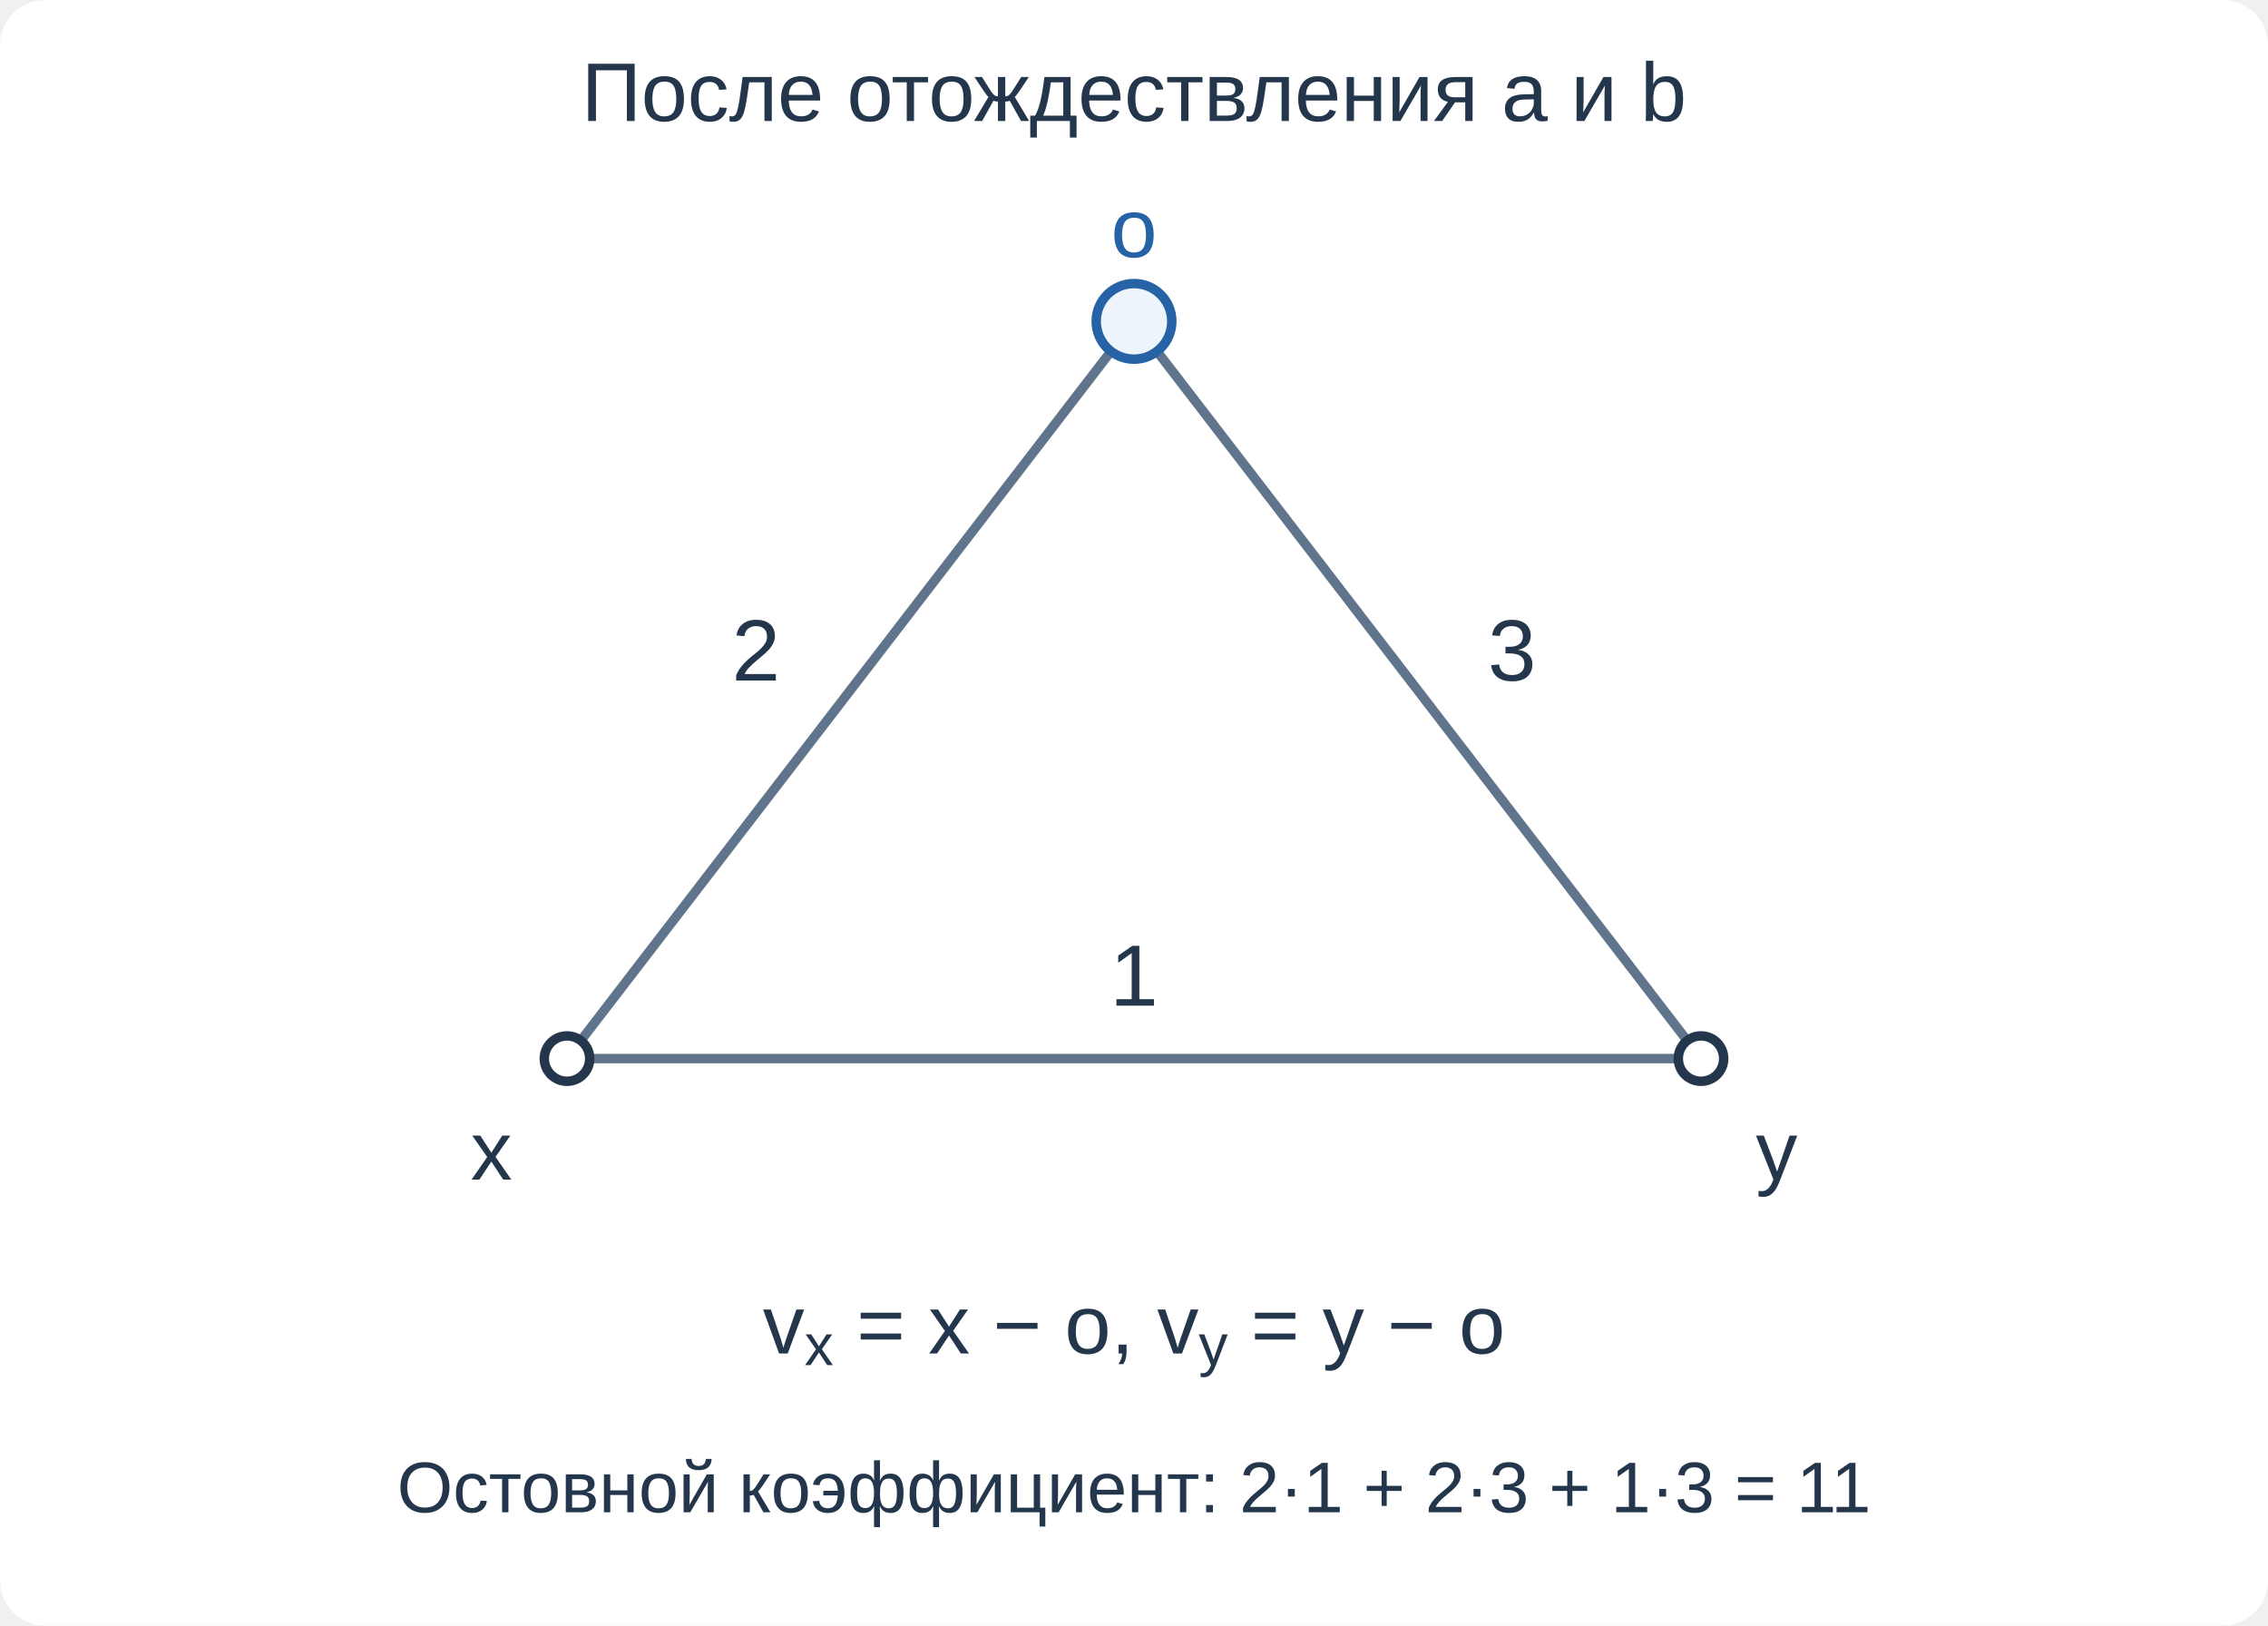
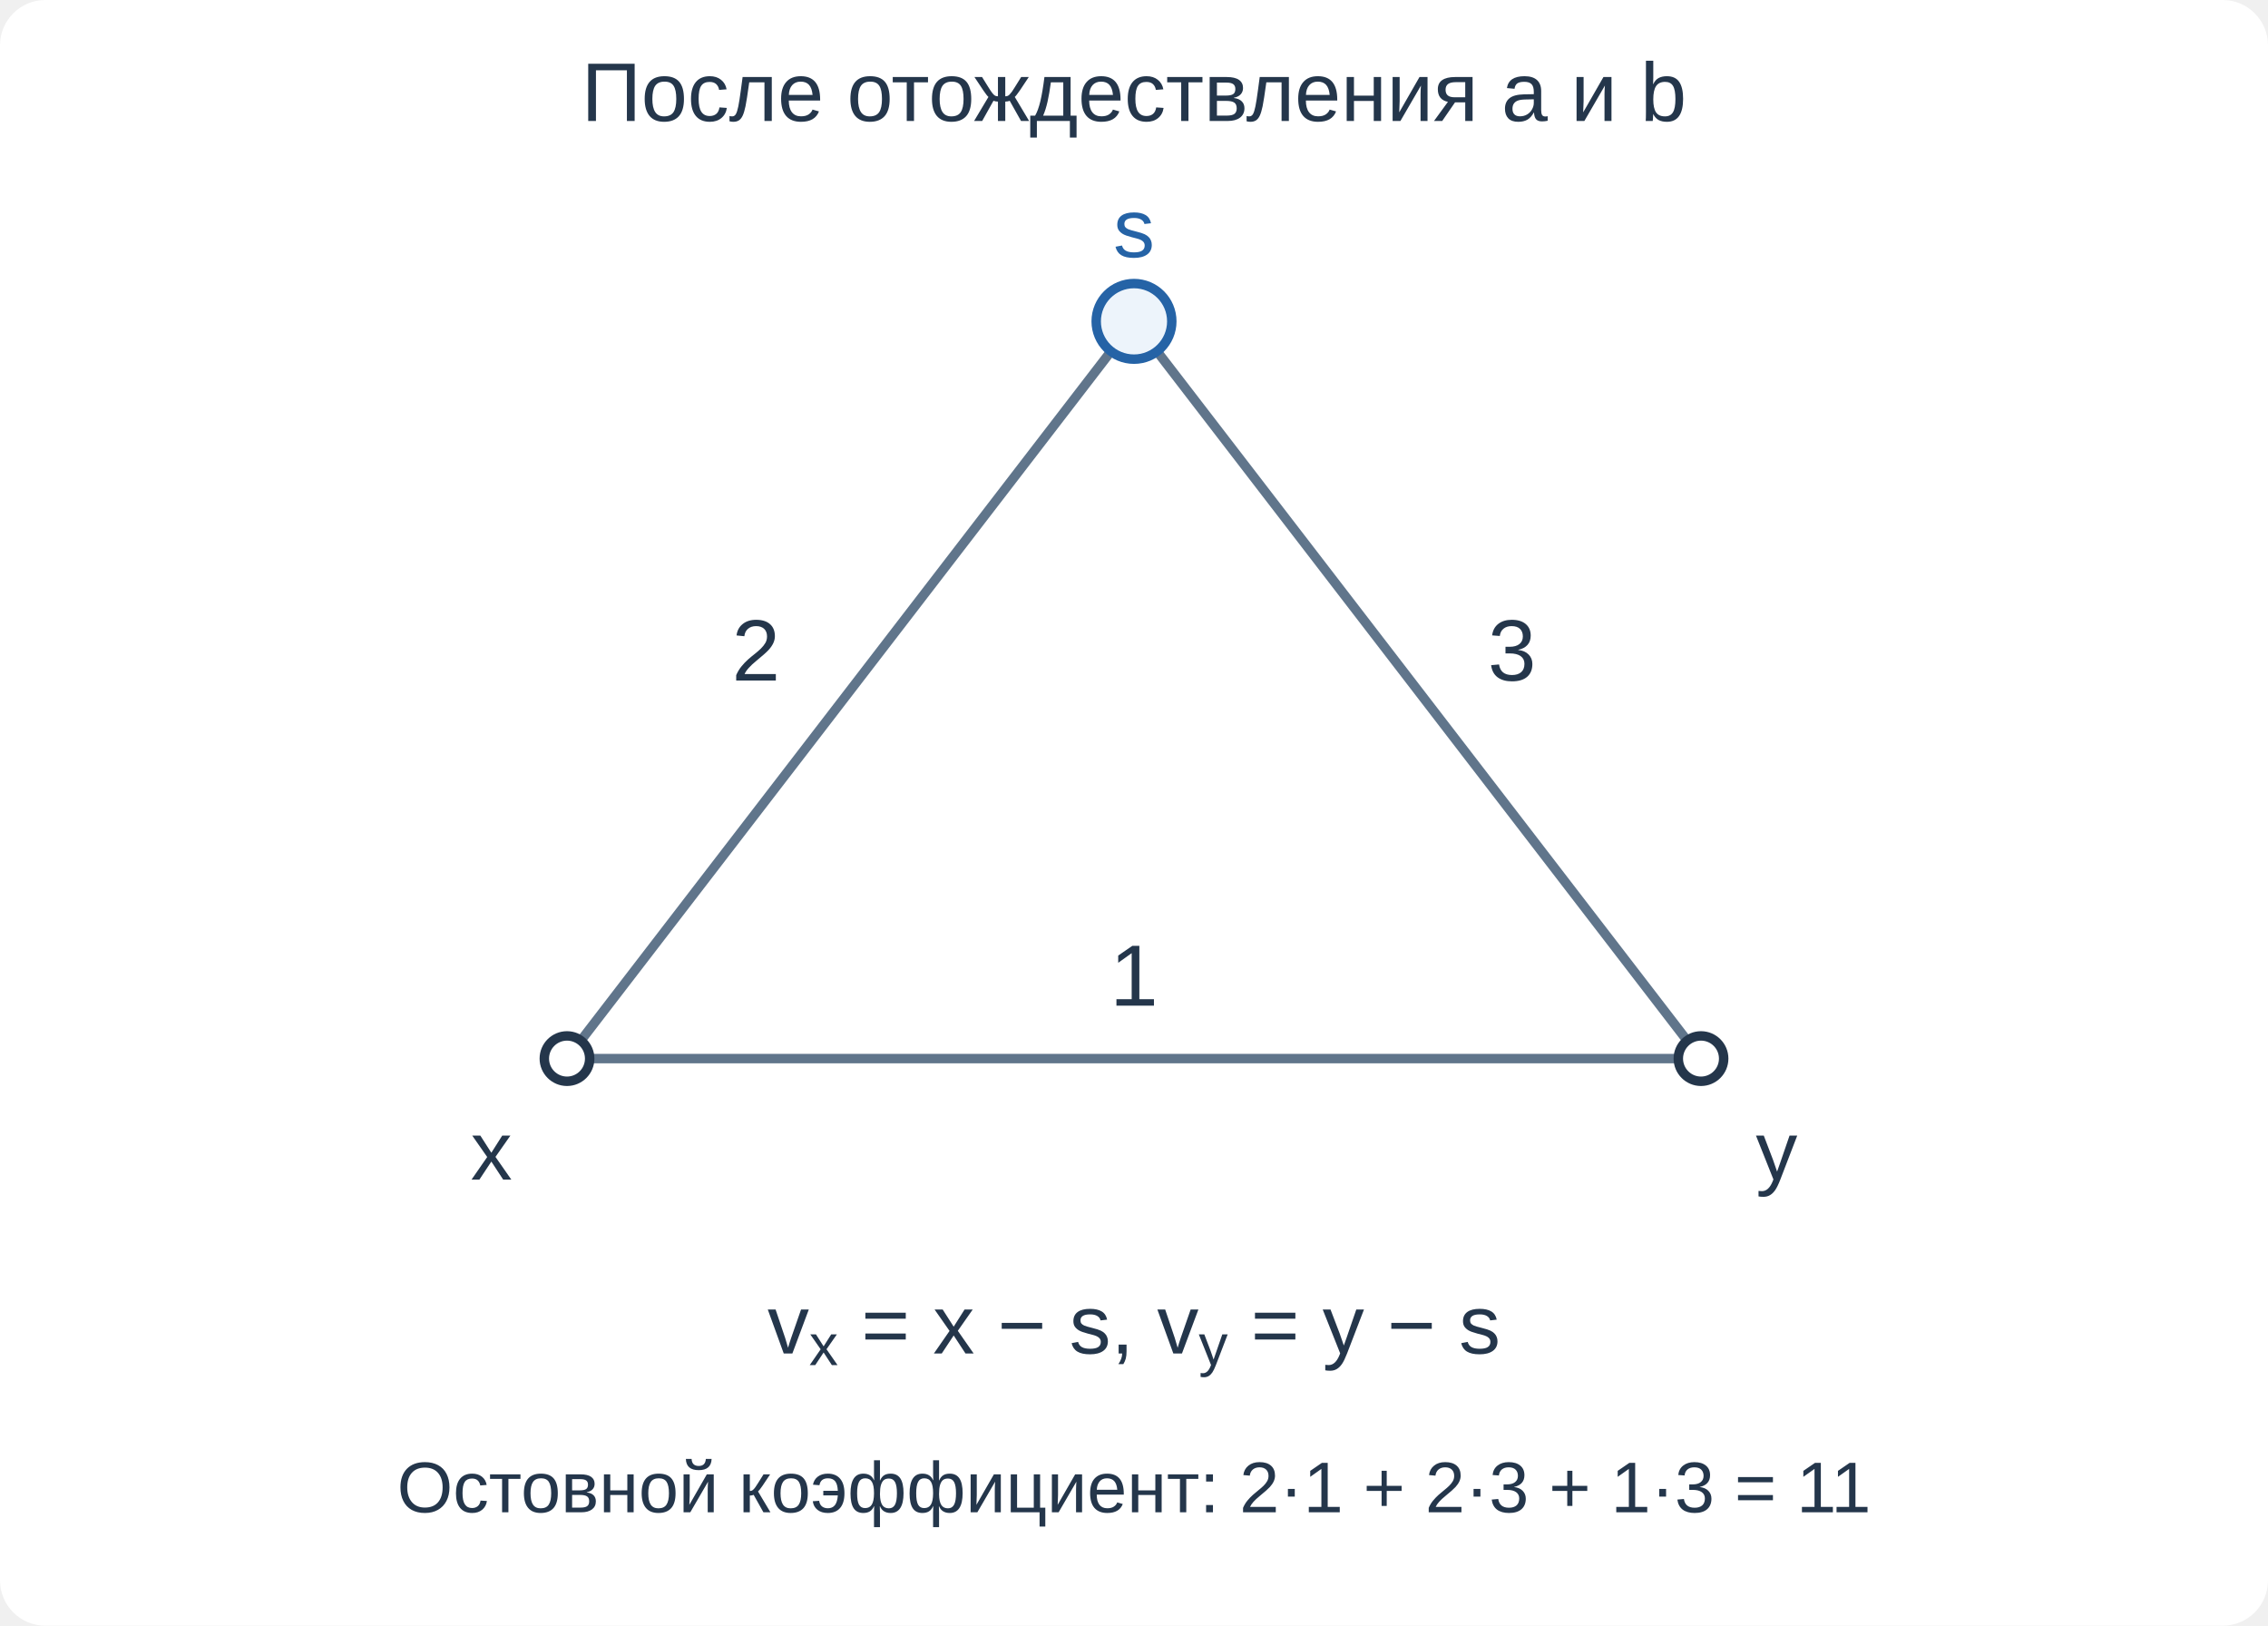
<svg xmlns="http://www.w3.org/2000/svg" width="600" height="430" viewBox="0 0 600 430" role="img" aria-labelledby="title desc">
  <rect width="100%" height="100%" rx="12" fill="white" />
  <g font-family="Arial, DejaVu Sans, sans-serif" stroke-linecap="round" stroke-linejoin="round">
    <text x="300.000" y="32.000" text-anchor="middle" font-size="22" fill="#24364b">После отождествления a и b</text>
    <path d="M300.000,85.000 L150.000,280.000" fill="none" stroke="#60758b" stroke-width="2.5" />
    <path d="M300.000,85.000 L450.000,280.000" fill="none" stroke="#60758b" stroke-width="2.5" />
    <path d="M150.000,280.000 L450.000,280.000" fill="none" stroke="#60758b" stroke-width="2.5" />
    <text x="200.000" y="180.000" text-anchor="middle" font-size="23" fill="#24364b">2</text>
    <text x="400.000" y="180.000" text-anchor="middle" font-size="23" fill="#24364b">3</text>
    <text x="300.000" y="266.000" text-anchor="middle" font-size="23" fill="#24364b">1</text>
    <circle cx="300.000" cy="85.000" r="10" stroke="#2563a6" stroke-width="2.5" fill="#edf4fb" />
-     <text x="300.000" y="68.000" text-anchor="middle" font-size="22" fill="#2563a6">o</text>
+     <text x="300.000" y="68.000" text-anchor="middle" font-size="22" fill="#2563a6">s</text>
    <circle cx="150.000" cy="280.000" r="6" stroke="#24364b" stroke-width="2.5" fill="white" />
    <text x="130.000" y="312.000" text-anchor="middle" font-size="22" fill="#24364b">x</text>
    <circle cx="450.000" cy="280.000" r="6" stroke="#24364b" stroke-width="2.5" fill="white" />
    <text x="470.000" y="312.000" text-anchor="middle" font-size="22" fill="#24364b">y</text>
-     <text x="300.000" y="358.000" text-anchor="middle" font-size="22" fill="#24364b">v<tspan baseline-shift="sub" font-size="15.4">x</tspan> = x − o,   v<tspan baseline-shift="sub" font-size="15.4">y</tspan> = y − o</text>
+     <text x="300.000" y="358.000" text-anchor="middle" font-size="22" fill="#24364b">v<tspan baseline-shift="sub" font-size="15.4">x</tspan> = x − s,   v<tspan baseline-shift="sub" font-size="15.4">y</tspan> = y − s</text>
    <text x="300.000" y="400.000" text-anchor="middle" font-size="19" fill="#24364b">Остовной коэффициент: 2·1 + 2·3 + 1·3 = 11</text>
  </g>
</svg>
